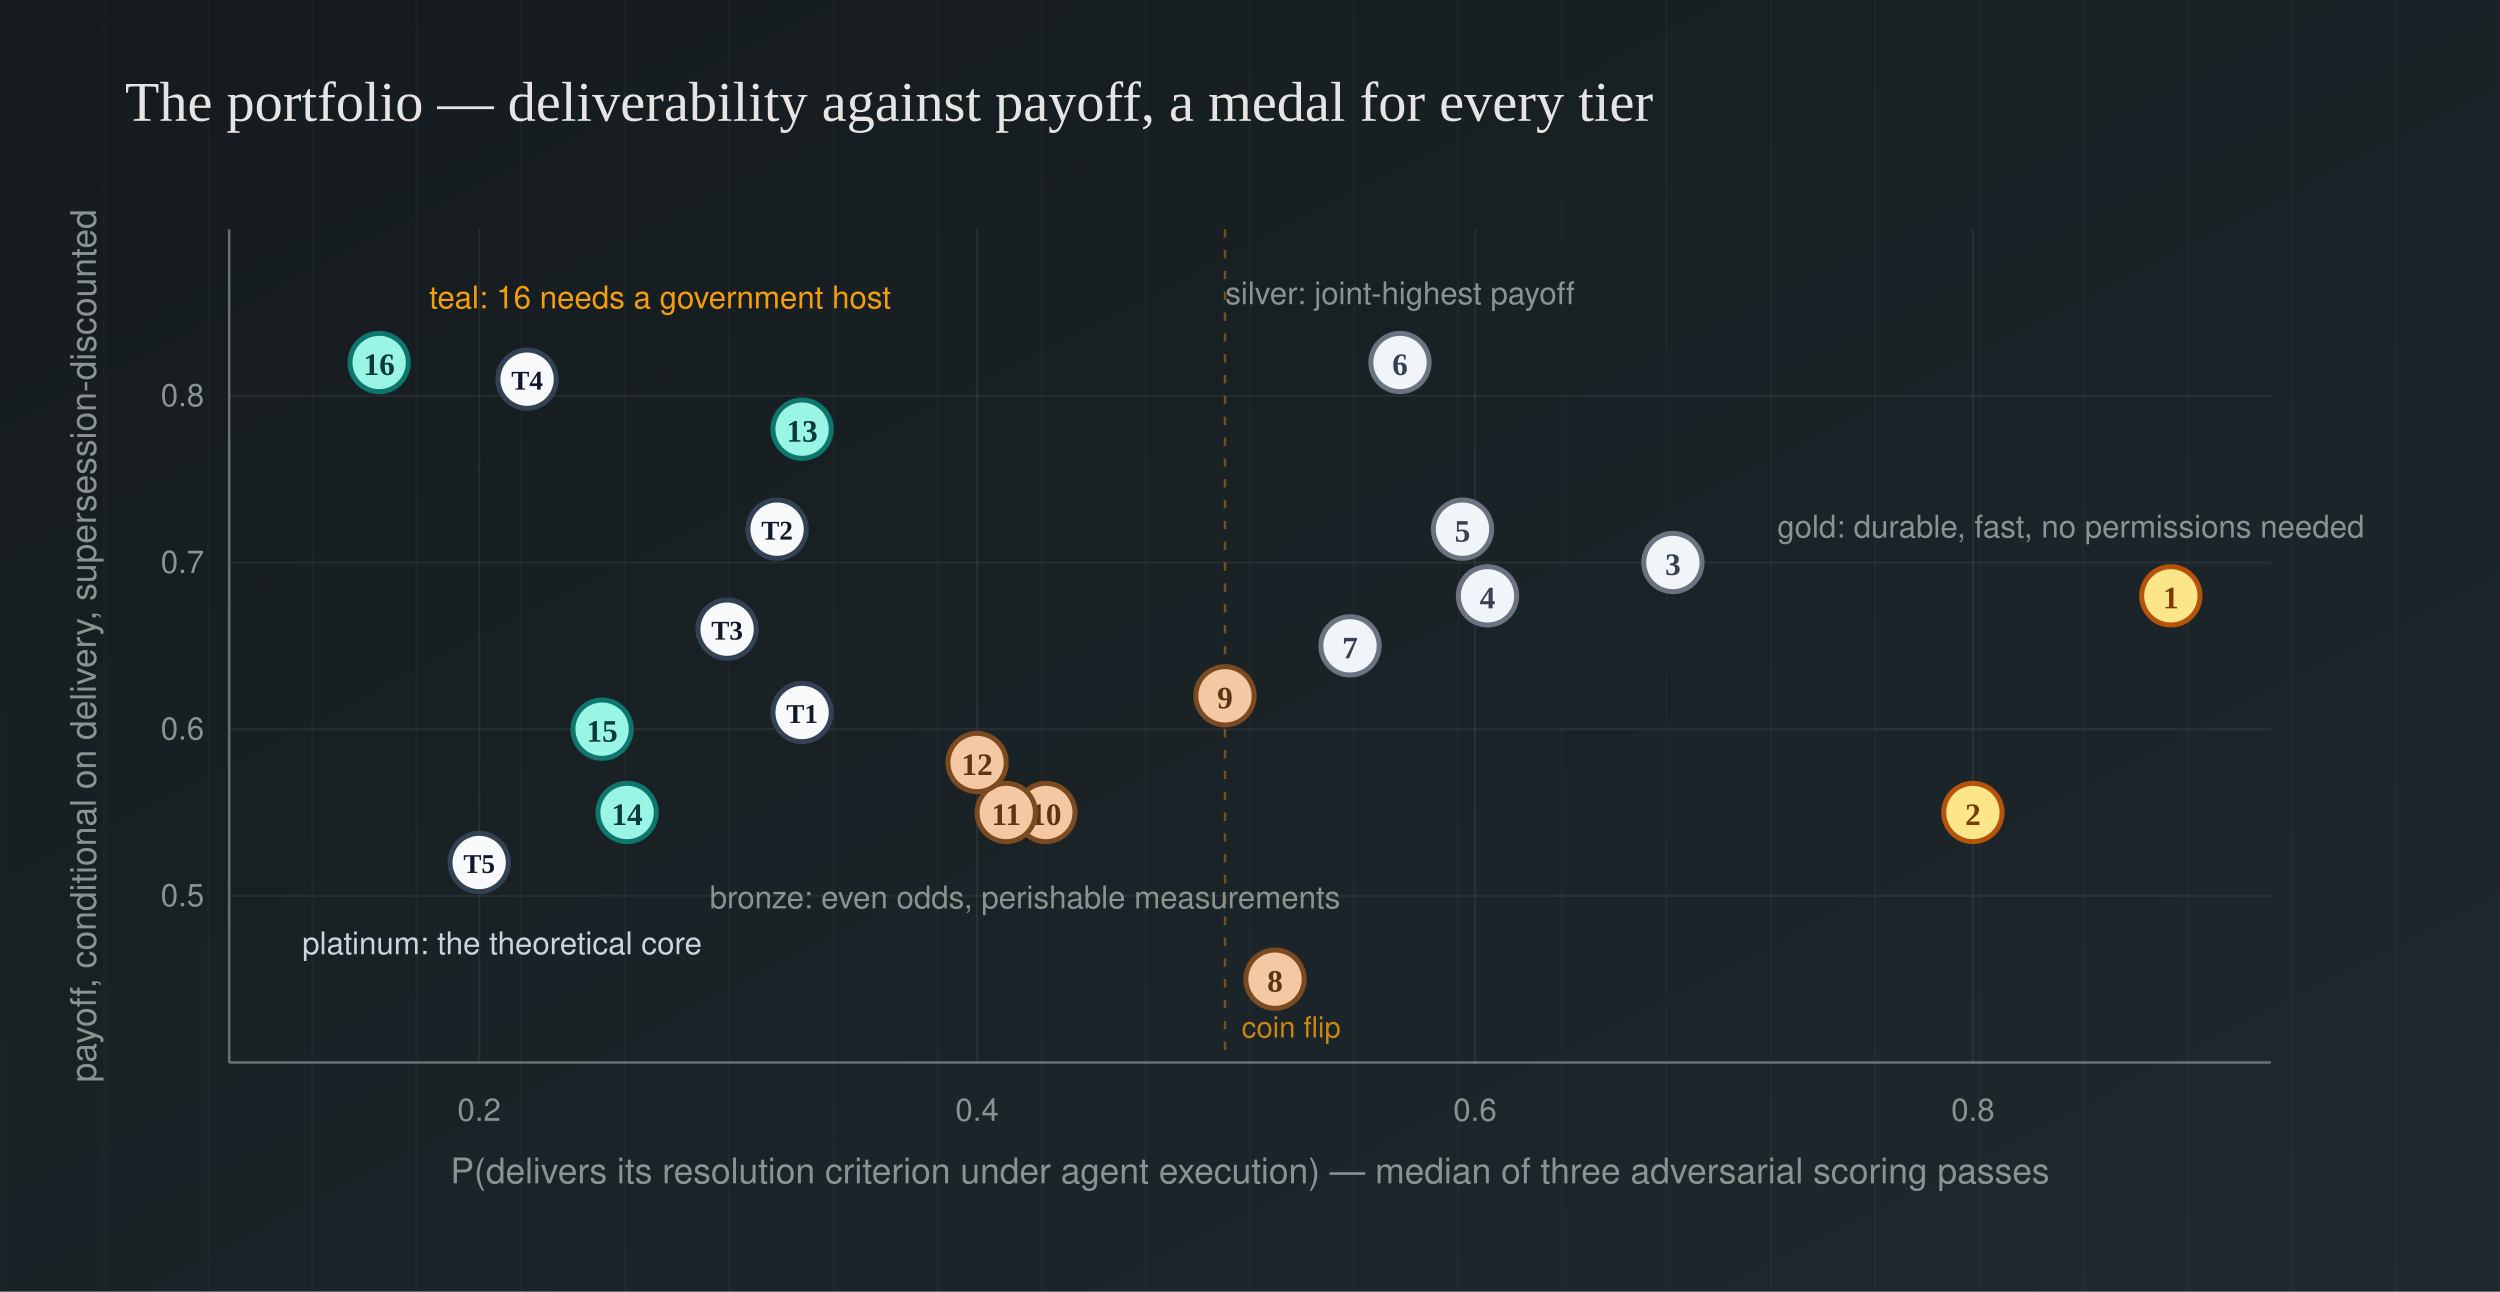
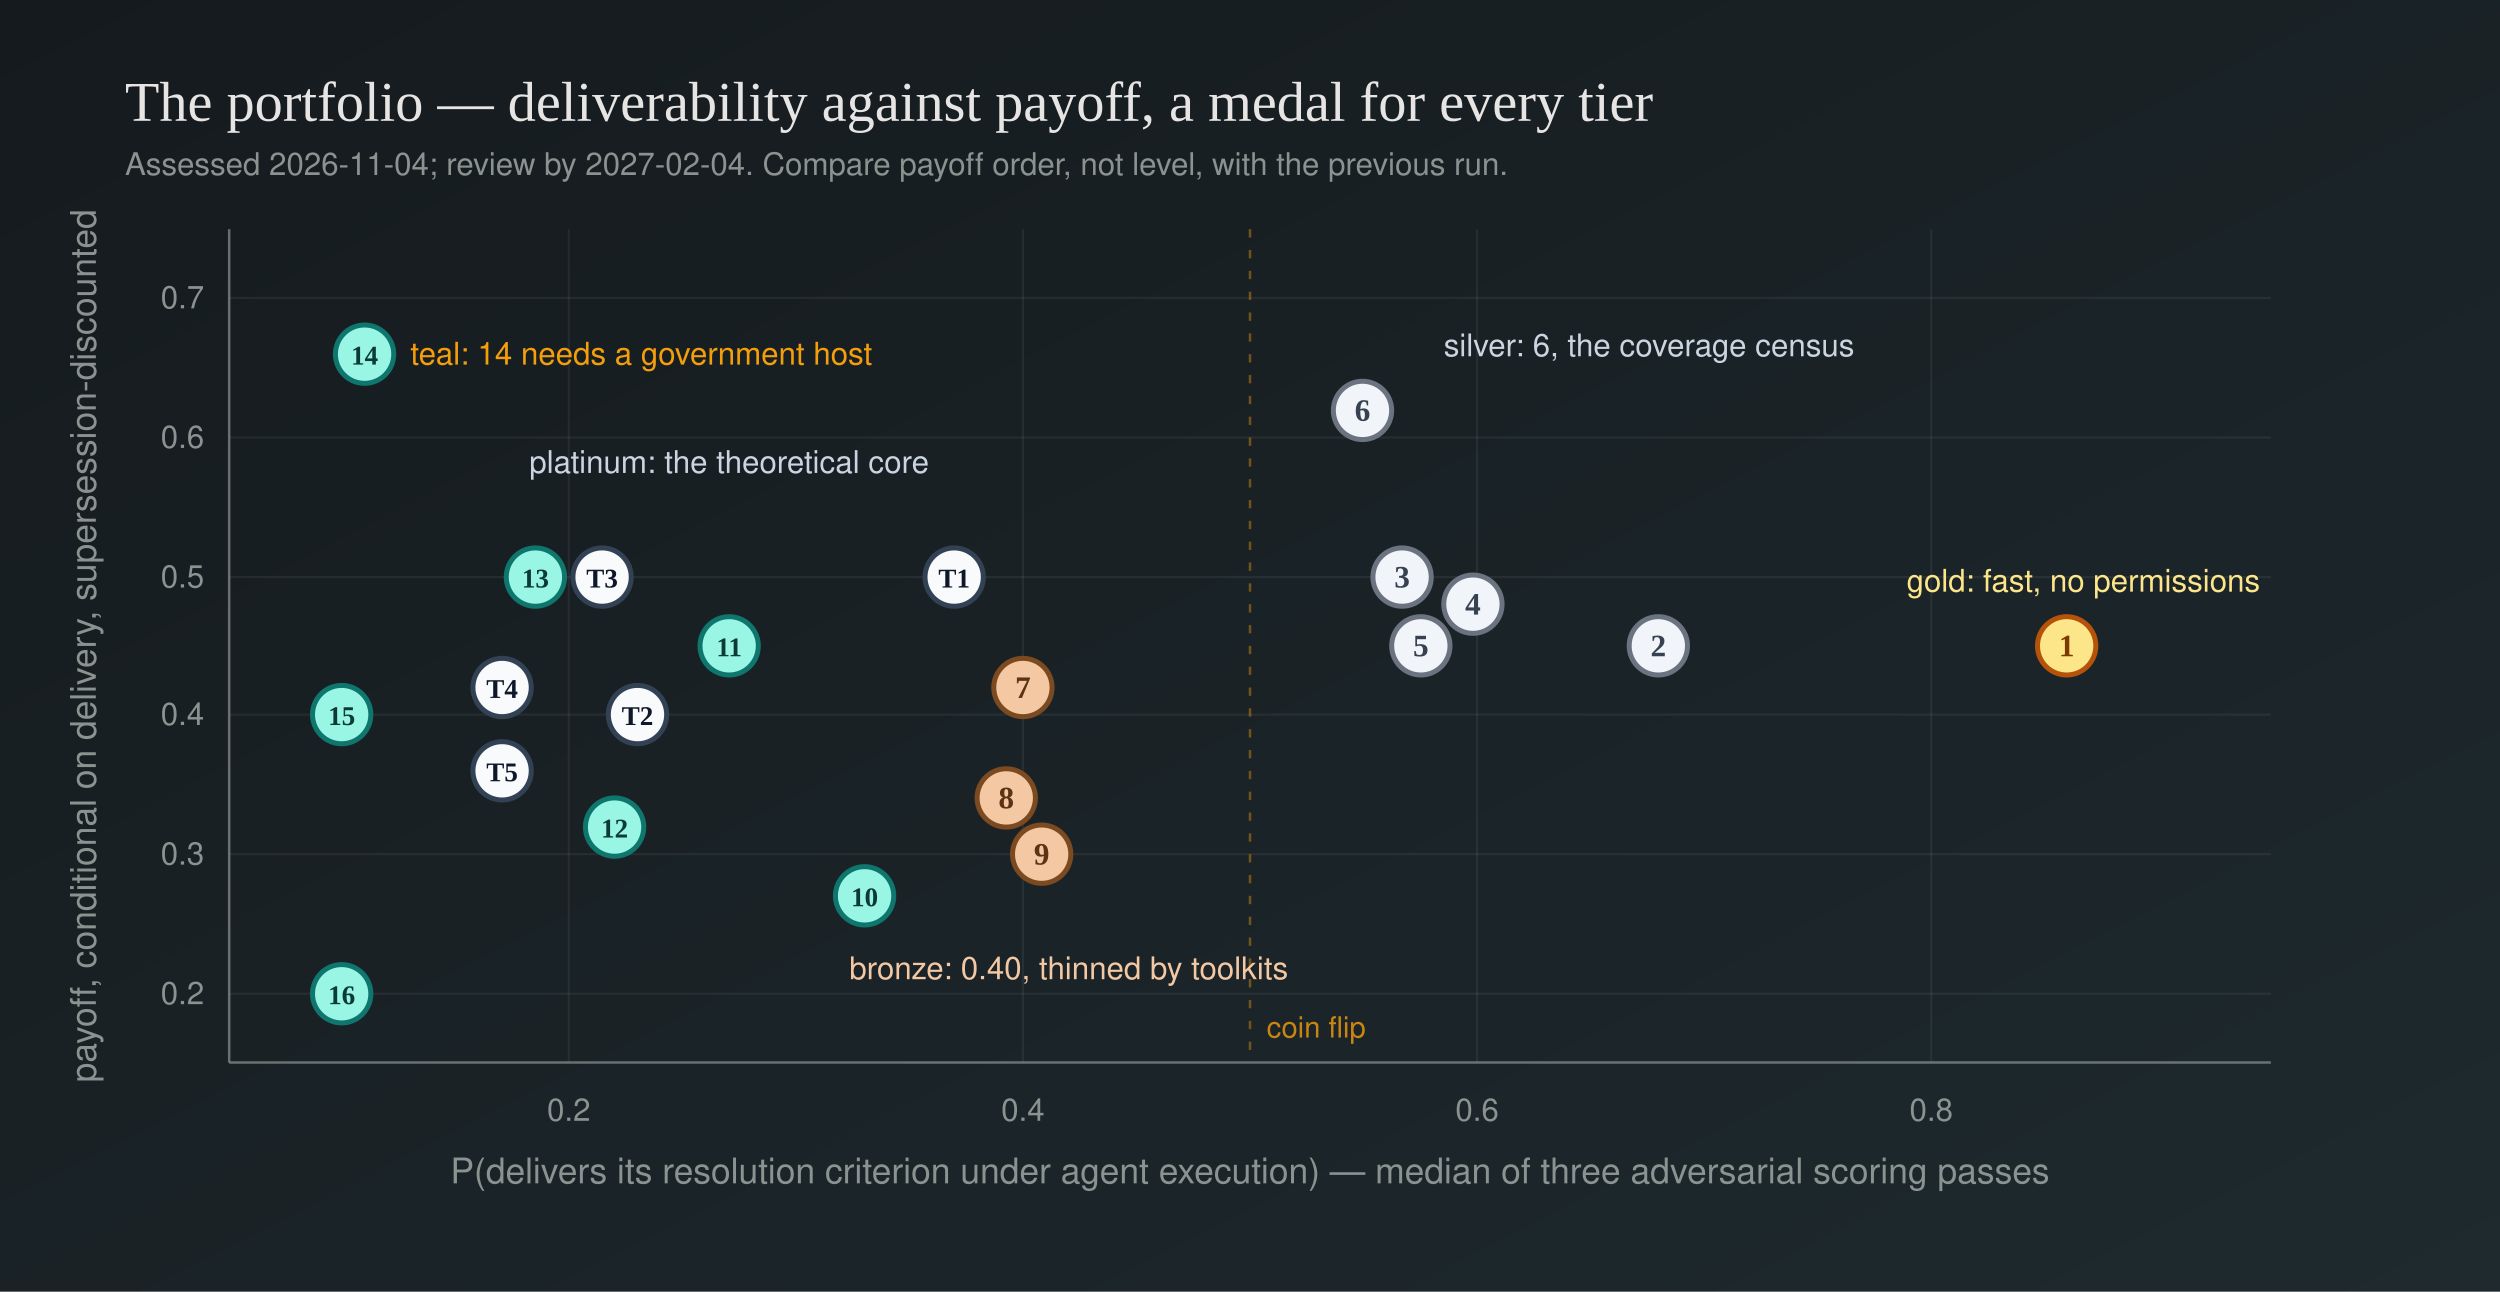
<svg xmlns="http://www.w3.org/2000/svg" viewBox="0 0 1200 620" width="1200" height="620" role="img" aria-labelledby="t3 d3">
  <defs>
    <linearGradient id="bg" x1="0" y1="0" x2="1" y2="1">
      <stop offset="0" stop-color="#151a1e" />
      <stop offset="1" stop-color="#1e2a2e" />
    </linearGradient>
  </defs>
  <rect width="1200" height="620" fill="url(#bg)" />
-   <line x1="0" y1="0" x2="0" y2="620" stroke="#e7e5e4" stroke-width="1" opacity="0.03" />
-   <line x1="50" y1="0" x2="50" y2="620" stroke="#e7e5e4" stroke-width="1" opacity="0.03" />
-   <line x1="100" y1="0" x2="100" y2="620" stroke="#e7e5e4" stroke-width="1" opacity="0.03" />
-   <line x1="150" y1="0" x2="150" y2="620" stroke="#e7e5e4" stroke-width="1" opacity="0.03" />
-   <line x1="200" y1="0" x2="200" y2="620" stroke="#e7e5e4" stroke-width="1" opacity="0.03" />
-   <line x1="250" y1="0" x2="250" y2="620" stroke="#e7e5e4" stroke-width="1" opacity="0.03" />
-   <line x1="300" y1="0" x2="300" y2="620" stroke="#e7e5e4" stroke-width="1" opacity="0.03" />
-   <line x1="350" y1="0" x2="350" y2="620" stroke="#e7e5e4" stroke-width="1" opacity="0.03" />
-   <line x1="400" y1="0" x2="400" y2="620" stroke="#e7e5e4" stroke-width="1" opacity="0.03" />
-   <line x1="450" y1="0" x2="450" y2="620" stroke="#e7e5e4" stroke-width="1" opacity="0.03" />
-   <line x1="500" y1="0" x2="500" y2="620" stroke="#e7e5e4" stroke-width="1" opacity="0.03" />
-   <line x1="550" y1="0" x2="550" y2="620" stroke="#e7e5e4" stroke-width="1" opacity="0.03" />
-   <line x1="600" y1="0" x2="600" y2="620" stroke="#e7e5e4" stroke-width="1" opacity="0.03" />
-   <line x1="650" y1="0" x2="650" y2="620" stroke="#e7e5e4" stroke-width="1" opacity="0.03" />
-   <line x1="700" y1="0" x2="700" y2="620" stroke="#e7e5e4" stroke-width="1" opacity="0.03" />
-   <line x1="750" y1="0" x2="750" y2="620" stroke="#e7e5e4" stroke-width="1" opacity="0.03" />
-   <line x1="800" y1="0" x2="800" y2="620" stroke="#e7e5e4" stroke-width="1" opacity="0.03" />
-   <line x1="850" y1="0" x2="850" y2="620" stroke="#e7e5e4" stroke-width="1" opacity="0.03" />
-   <line x1="900" y1="0" x2="900" y2="620" stroke="#e7e5e4" stroke-width="1" opacity="0.03" />
-   <line x1="950" y1="0" x2="950" y2="620" stroke="#e7e5e4" stroke-width="1" opacity="0.03" />
-   <line x1="1000" y1="0" x2="1000" y2="620" stroke="#e7e5e4" stroke-width="1" opacity="0.03" />
-   <line x1="1050" y1="0" x2="1050" y2="620" stroke="#e7e5e4" stroke-width="1" opacity="0.03" />
-   <line x1="1100" y1="0" x2="1100" y2="620" stroke="#e7e5e4" stroke-width="1" opacity="0.03" />
-   <line x1="1150" y1="0" x2="1150" y2="620" stroke="#e7e5e4" stroke-width="1" opacity="0.03" />
-   <line x1="1200" y1="0" x2="1200" y2="620" stroke="#e7e5e4" stroke-width="1" opacity="0.03" />
  <text x="60" y="58" font-family="Georgia, 'Times New Roman', serif" font-size="27" fill="#e7e5e4">The portfolio — deliverability against payoff, a medal for every tier</text>
-   <line x1="230" y1="110" x2="230" y2="510" stroke="#e7e5e4" stroke-width="1" opacity="0.07" />
-   <text x="230" y="538" font-family="system-ui, -apple-system, 'Segoe UI', Helvetica, Arial, sans-serif" font-size="15" fill="#8a938f" text-anchor="middle">0.2</text>
-   <line x1="469" y1="110" x2="469" y2="510" stroke="#e7e5e4" stroke-width="1" opacity="0.07" />
-   <text x="469" y="538" font-family="system-ui, -apple-system, 'Segoe UI', Helvetica, Arial, sans-serif" font-size="15" fill="#8a938f" text-anchor="middle">0.4</text>
-   <line x1="708" y1="110" x2="708" y2="510" stroke="#e7e5e4" stroke-width="1" opacity="0.07" />
-   <text x="708" y="538" font-family="system-ui, -apple-system, 'Segoe UI', Helvetica, Arial, sans-serif" font-size="15" fill="#8a938f" text-anchor="middle">0.6</text>
-   <line x1="947" y1="110" x2="947" y2="510" stroke="#e7e5e4" stroke-width="1" opacity="0.07" />
-   <text x="947" y="538" font-family="system-ui, -apple-system, 'Segoe UI', Helvetica, Arial, sans-serif" font-size="15" fill="#8a938f" text-anchor="middle">0.8</text>
-   <line x1="110" y1="430" x2="1090" y2="430" stroke="#e7e5e4" stroke-width="1" opacity="0.07" />
-   <text x="98" y="435" font-family="system-ui, -apple-system, 'Segoe UI', Helvetica, Arial, sans-serif" font-size="15" fill="#8a938f" text-anchor="end">0.5</text>
-   <line x1="110" y1="350" x2="1090" y2="350" stroke="#e7e5e4" stroke-width="1" opacity="0.07" />
-   <text x="98" y="355" font-family="system-ui, -apple-system, 'Segoe UI', Helvetica, Arial, sans-serif" font-size="15" fill="#8a938f" text-anchor="end">0.6</text>
-   <line x1="110" y1="270" x2="1090" y2="270" stroke="#e7e5e4" stroke-width="1" opacity="0.07" />
-   <text x="98" y="275" font-family="system-ui, -apple-system, 'Segoe UI', Helvetica, Arial, sans-serif" font-size="15" fill="#8a938f" text-anchor="end">0.7</text>
-   <line x1="110" y1="190" x2="1090" y2="190" stroke="#e7e5e4" stroke-width="1" opacity="0.07" />
-   <text x="98" y="195" font-family="system-ui, -apple-system, 'Segoe UI', Helvetica, Arial, sans-serif" font-size="15" fill="#8a938f" text-anchor="end">0.8</text>
+   <text x="60" y="84" font-family="system-ui, -apple-system, 'Segoe UI', Helvetica, Arial, sans-serif" font-size="15" fill="#8a938f">Assessed 2026-11-04; review by 2027-02-04. Compare payoff order, not level, with the previous run.</text>
+   <line x1="273" y1="110" x2="273" y2="510" stroke="#e7e5e4" stroke-width="1" opacity="0.07" />
+   <text x="273" y="538" font-family="system-ui, -apple-system, 'Segoe UI', Helvetica, Arial, sans-serif" font-size="15" fill="#8a938f" text-anchor="middle">0.2</text>
+   <line x1="491" y1="110" x2="491" y2="510" stroke="#e7e5e4" stroke-width="1" opacity="0.07" />
+   <text x="491" y="538" font-family="system-ui, -apple-system, 'Segoe UI', Helvetica, Arial, sans-serif" font-size="15" fill="#8a938f" text-anchor="middle">0.4</text>
+   <line x1="709" y1="110" x2="709" y2="510" stroke="#e7e5e4" stroke-width="1" opacity="0.07" />
+   <text x="709" y="538" font-family="system-ui, -apple-system, 'Segoe UI', Helvetica, Arial, sans-serif" font-size="15" fill="#8a938f" text-anchor="middle">0.6</text>
+   <line x1="927" y1="110" x2="927" y2="510" stroke="#e7e5e4" stroke-width="1" opacity="0.07" />
+   <text x="927" y="538" font-family="system-ui, -apple-system, 'Segoe UI', Helvetica, Arial, sans-serif" font-size="15" fill="#8a938f" text-anchor="middle">0.8</text>
+   <line x1="110" y1="477" x2="1090" y2="477" stroke="#e7e5e4" stroke-width="1" opacity="0.07" />
+   <text x="98" y="482" font-family="system-ui, -apple-system, 'Segoe UI', Helvetica, Arial, sans-serif" font-size="15" fill="#8a938f" text-anchor="end">0.2</text>
+   <line x1="110" y1="410" x2="1090" y2="410" stroke="#e7e5e4" stroke-width="1" opacity="0.07" />
+   <text x="98" y="415" font-family="system-ui, -apple-system, 'Segoe UI', Helvetica, Arial, sans-serif" font-size="15" fill="#8a938f" text-anchor="end">0.3</text>
+   <line x1="110" y1="343" x2="1090" y2="343" stroke="#e7e5e4" stroke-width="1" opacity="0.07" />
+   <text x="98" y="348" font-family="system-ui, -apple-system, 'Segoe UI', Helvetica, Arial, sans-serif" font-size="15" fill="#8a938f" text-anchor="end">0.4</text>
+   <line x1="110" y1="277" x2="1090" y2="277" stroke="#e7e5e4" stroke-width="1" opacity="0.07" />
+   <text x="98" y="282" font-family="system-ui, -apple-system, 'Segoe UI', Helvetica, Arial, sans-serif" font-size="15" fill="#8a938f" text-anchor="end">0.5</text>
+   <line x1="110" y1="210" x2="1090" y2="210" stroke="#e7e5e4" stroke-width="1" opacity="0.07" />
+   <text x="98" y="215" font-family="system-ui, -apple-system, 'Segoe UI', Helvetica, Arial, sans-serif" font-size="15" fill="#8a938f" text-anchor="end">0.6</text>
+   <line x1="110" y1="143" x2="1090" y2="143" stroke="#e7e5e4" stroke-width="1" opacity="0.07" />
+   <text x="98" y="148" font-family="system-ui, -apple-system, 'Segoe UI', Helvetica, Arial, sans-serif" font-size="15" fill="#8a938f" text-anchor="end">0.7</text>
  <line x1="110" y1="510" x2="1090" y2="510" stroke="#8a938f" stroke-width="1.2" opacity="0.7" />
  <line x1="110" y1="110" x2="110" y2="510" stroke="#8a938f" stroke-width="1.2" opacity="0.7" />
-   <line x1="588" y1="110" x2="588" y2="510" stroke="#f59e0b" stroke-width="1.2" stroke-dasharray="4 6" opacity="0.4" />
-   <text x="596" y="498" font-family="system-ui, -apple-system, 'Segoe UI', Helvetica, Arial, sans-serif" font-size="14" fill="#f59e0b" opacity="0.8">coin flip</text>
+   <line x1="600" y1="110" x2="600" y2="510" stroke="#f59e0b" stroke-width="1.2" stroke-dasharray="4 6" opacity="0.4" />
+   <text x="608" y="498" font-family="system-ui, -apple-system, 'Segoe UI', Helvetica, Arial, sans-serif" font-size="14" fill="#f59e0b" opacity="0.8">coin flip</text>
  <text x="600" y="568" font-family="system-ui, -apple-system, 'Segoe UI', Helvetica, Arial, sans-serif" font-size="17" fill="#8a938f" text-anchor="middle">P(delivers its resolution criterion under agent execution) — median of three adversarial scoring passes</text>
  <text x="46" y="310" font-family="system-ui, -apple-system, 'Segoe UI', Helvetica, Arial, sans-serif" font-size="17" fill="#8a938f" text-anchor="middle" transform="rotate(-90 46 310)">payoff, conditional on delivery, supersession-discounted</text>
-   <circle cx="1042" cy="286" r="14" fill="#fde68a" />
-   <circle cx="1042" cy="286" r="14" fill="none" stroke="#b45309" stroke-width="2.4" />
-   <text x="1042" y="292" font-family="Georgia, 'Times New Roman', serif" font-size="15" font-weight="bold" fill="#7c3a00" text-anchor="middle">1</text>
-   <circle cx="947" cy="390" r="14" fill="#fde68a" />
-   <circle cx="947" cy="390" r="14" fill="none" stroke="#b45309" stroke-width="2.4" />
-   <text x="947" y="396" font-family="Georgia, 'Times New Roman', serif" font-size="15" font-weight="bold" fill="#7c3a00" text-anchor="middle">2</text>
-   <circle cx="803" cy="270" r="14" fill="#f1f5f9" />
-   <circle cx="803" cy="270" r="14" fill="none" stroke="#6b7280" stroke-width="2.4" />
-   <text x="803" y="276" font-family="Georgia, 'Times New Roman', serif" font-size="15" font-weight="bold" fill="#374151" text-anchor="middle">3</text>
-   <circle cx="714" cy="286" r="14" fill="#f1f5f9" />
-   <circle cx="714" cy="286" r="14" fill="none" stroke="#6b7280" stroke-width="2.4" />
-   <text x="714" y="292" font-family="Georgia, 'Times New Roman', serif" font-size="15" font-weight="bold" fill="#374151" text-anchor="middle">4</text>
-   <circle cx="702" cy="254" r="14" fill="#f1f5f9" />
-   <circle cx="702" cy="254" r="14" fill="none" stroke="#6b7280" stroke-width="2.4" />
-   <text x="702" y="260" font-family="Georgia, 'Times New Roman', serif" font-size="15" font-weight="bold" fill="#374151" text-anchor="middle">5</text>
-   <circle cx="672" cy="174" r="14" fill="#f1f5f9" />
-   <circle cx="672" cy="174" r="14" fill="none" stroke="#6b7280" stroke-width="2.4" />
-   <text x="672" y="180" font-family="Georgia, 'Times New Roman', serif" font-size="15" font-weight="bold" fill="#374151" text-anchor="middle">6</text>
-   <circle cx="648" cy="310" r="14" fill="#f1f5f9" />
-   <circle cx="648" cy="310" r="14" fill="none" stroke="#6b7280" stroke-width="2.4" />
-   <text x="648" y="316" font-family="Georgia, 'Times New Roman', serif" font-size="15" font-weight="bold" fill="#374151" text-anchor="middle">7</text>
-   <circle cx="612" cy="470" r="14" fill="#f3c8a2" />
-   <circle cx="612" cy="470" r="14" fill="none" stroke="#7c4a21" stroke-width="2.4" />
-   <text x="612" y="476" font-family="Georgia, 'Times New Roman', serif" font-size="15" font-weight="bold" fill="#5b3416" text-anchor="middle">8</text>
-   <circle cx="588" cy="334" r="14" fill="#f3c8a2" />
-   <circle cx="588" cy="334" r="14" fill="none" stroke="#7c4a21" stroke-width="2.4" />
-   <text x="588" y="340" font-family="Georgia, 'Times New Roman', serif" font-size="15" font-weight="bold" fill="#5b3416" text-anchor="middle">9</text>
-   <circle cx="502" cy="390" r="14" fill="#f3c8a2" />
-   <circle cx="502" cy="390" r="14" fill="none" stroke="#7c4a21" stroke-width="2.4" />
-   <text x="502" y="396" font-family="Georgia, 'Times New Roman', serif" font-size="15" font-weight="bold" fill="#5b3416" text-anchor="middle">10</text>
-   <circle cx="483" cy="390" r="14" fill="#f3c8a2" />
-   <circle cx="483" cy="390" r="14" fill="none" stroke="#7c4a21" stroke-width="2.4" />
-   <text x="483" y="396" font-family="Georgia, 'Times New Roman', serif" font-size="15" font-weight="bold" fill="#5b3416" text-anchor="middle">11</text>
-   <circle cx="469" cy="366" r="14" fill="#f3c8a2" />
-   <circle cx="469" cy="366" r="14" fill="none" stroke="#7c4a21" stroke-width="2.4" />
-   <text x="469" y="372" font-family="Georgia, 'Times New Roman', serif" font-size="15" font-weight="bold" fill="#5b3416" text-anchor="middle">12</text>
-   <circle cx="385" cy="206" r="14" fill="#99f6e4" />
-   <circle cx="385" cy="206" r="14" fill="none" stroke="#0f766e" stroke-width="2.4" />
-   <text x="385" y="212" font-family="Georgia, 'Times New Roman', serif" font-size="15" font-weight="bold" fill="#0b3a37" text-anchor="middle">13</text>
-   <circle cx="301" cy="390" r="14" fill="#99f6e4" />
-   <circle cx="301" cy="390" r="14" fill="none" stroke="#0f766e" stroke-width="2.4" />
-   <text x="301" y="396" font-family="Georgia, 'Times New Roman', serif" font-size="15" font-weight="bold" fill="#0b3a37" text-anchor="middle">14</text>
-   <circle cx="289" cy="350" r="14" fill="#99f6e4" />
-   <circle cx="289" cy="350" r="14" fill="none" stroke="#0f766e" stroke-width="2.4" />
-   <text x="289" y="356" font-family="Georgia, 'Times New Roman', serif" font-size="15" font-weight="bold" fill="#0b3a37" text-anchor="middle">15</text>
-   <circle cx="182" cy="174" r="14" fill="#99f6e4" />
-   <circle cx="182" cy="174" r="14" fill="none" stroke="#0f766e" stroke-width="2.4" />
-   <text x="182" y="180" font-family="Georgia, 'Times New Roman', serif" font-size="15" font-weight="bold" fill="#0b3a37" text-anchor="middle">16</text>
-   <text x="994" y="258" font-family="system-ui, -apple-system, 'Segoe UI', Helvetica, Arial, sans-serif" font-size="15" fill="#8a938f" text-anchor="middle">gold: durable, fast, no permissions needed</text>
-   <text x="672" y="146" font-family="system-ui, -apple-system, 'Segoe UI', Helvetica, Arial, sans-serif" font-size="15" fill="#8a938f" text-anchor="middle">silver: joint-highest payoff</text>
-   <text x="492" y="436" font-family="system-ui, -apple-system, 'Segoe UI', Helvetica, Arial, sans-serif" font-size="15" fill="#8a938f" text-anchor="middle">bronze: even odds, perishable measurements</text>
-   <text x="206" y="148" font-family="system-ui, -apple-system, 'Segoe UI', Helvetica, Arial, sans-serif" font-size="15" fill="#f59e0b">teal: 16 needs a government host</text>
-   <circle cx="385" cy="342" r="14" fill="#f8fafc" />
-   <circle cx="385" cy="342" r="14" fill="none" stroke="#334155" stroke-width="2.4" />
-   <text x="385" y="347" font-family="Georgia, 'Times New Roman', serif" font-size="13" font-weight="bold" fill="#0f172a" text-anchor="middle">T1</text>
-   <circle cx="373" cy="254" r="14" fill="#f8fafc" />
-   <circle cx="373" cy="254" r="14" fill="none" stroke="#334155" stroke-width="2.4" />
-   <text x="373" y="259" font-family="Georgia, 'Times New Roman', serif" font-size="13" font-weight="bold" fill="#0f172a" text-anchor="middle">T2</text>
-   <circle cx="349" cy="302" r="14" fill="#f8fafc" />
-   <circle cx="349" cy="302" r="14" fill="none" stroke="#334155" stroke-width="2.4" />
-   <text x="349" y="307" font-family="Georgia, 'Times New Roman', serif" font-size="13" font-weight="bold" fill="#0f172a" text-anchor="middle">T3</text>
-   <circle cx="253" cy="182" r="14" fill="#f8fafc" />
-   <circle cx="253" cy="182" r="14" fill="none" stroke="#334155" stroke-width="2.4" />
-   <text x="253" y="187" font-family="Georgia, 'Times New Roman', serif" font-size="13" font-weight="bold" fill="#0f172a" text-anchor="middle">T4</text>
-   <circle cx="230" cy="414" r="14" fill="#f8fafc" />
-   <circle cx="230" cy="414" r="14" fill="none" stroke="#334155" stroke-width="2.4" />
-   <text x="230" y="419" font-family="Georgia, 'Times New Roman', serif" font-size="13" font-weight="bold" fill="#0f172a" text-anchor="middle">T5</text>
-   <text x="241" y="458" font-family="system-ui, -apple-system, 'Segoe UI', Helvetica, Arial, sans-serif" font-size="15" fill="#cbd5e1" text-anchor="middle">platinum: the theoretical core</text>
+   <circle cx="992" cy="310" r="14" fill="#fde68a" />
+   <circle cx="992" cy="310" r="14" fill="none" stroke="#b45309" stroke-width="2.4" />
+   <text x="992" y="315" font-family="Georgia, 'Times New Roman', serif" font-size="15" font-weight="bold" fill="#7c3a00" text-anchor="middle">1</text>
+   <circle cx="796" cy="310" r="14" fill="#f1f5f9" />
+   <circle cx="796" cy="310" r="14" fill="none" stroke="#6b7280" stroke-width="2.4" />
+   <text x="796" y="315" font-family="Georgia, 'Times New Roman', serif" font-size="15" font-weight="bold" fill="#374151" text-anchor="middle">2</text>
+   <circle cx="673" cy="277" r="14" fill="#f1f5f9" />
+   <circle cx="673" cy="277" r="14" fill="none" stroke="#6b7280" stroke-width="2.4" />
+   <text x="673" y="282" font-family="Georgia, 'Times New Roman', serif" font-size="15" font-weight="bold" fill="#374151" text-anchor="middle">3</text>
+   <circle cx="707" cy="290" r="14" fill="#f1f5f9" />
+   <circle cx="707" cy="290" r="14" fill="none" stroke="#6b7280" stroke-width="2.4" />
+   <text x="707" y="295" font-family="Georgia, 'Times New Roman', serif" font-size="15" font-weight="bold" fill="#374151" text-anchor="middle">4</text>
+   <circle cx="682" cy="310" r="14" fill="#f1f5f9" />
+   <circle cx="682" cy="310" r="14" fill="none" stroke="#6b7280" stroke-width="2.4" />
+   <text x="682" y="315" font-family="Georgia, 'Times New Roman', serif" font-size="15" font-weight="bold" fill="#374151" text-anchor="middle">5</text>
+   <circle cx="654" cy="197" r="14" fill="#f1f5f9" />
+   <circle cx="654" cy="197" r="14" fill="none" stroke="#6b7280" stroke-width="2.4" />
+   <text x="654" y="202" font-family="Georgia, 'Times New Roman', serif" font-size="15" font-weight="bold" fill="#374151" text-anchor="middle">6</text>
+   <circle cx="491" cy="330" r="14" fill="#f3c8a2" />
+   <circle cx="491" cy="330" r="14" fill="none" stroke="#7c4a21" stroke-width="2.4" />
+   <text x="491" y="335" font-family="Georgia, 'Times New Roman', serif" font-size="15" font-weight="bold" fill="#5b3416" text-anchor="middle">7</text>
+   <circle cx="483" cy="383" r="14" fill="#f3c8a2" />
+   <circle cx="483" cy="383" r="14" fill="none" stroke="#7c4a21" stroke-width="2.4" />
+   <text x="483" y="388" font-family="Georgia, 'Times New Roman', serif" font-size="15" font-weight="bold" fill="#5b3416" text-anchor="middle">8</text>
+   <circle cx="500" cy="410" r="14" fill="#f3c8a2" />
+   <circle cx="500" cy="410" r="14" fill="none" stroke="#7c4a21" stroke-width="2.4" />
+   <text x="500" y="415" font-family="Georgia, 'Times New Roman', serif" font-size="15" font-weight="bold" fill="#5b3416" text-anchor="middle">9</text>
+   <circle cx="415" cy="430" r="14" fill="#99f6e4" />
+   <circle cx="415" cy="430" r="14" fill="none" stroke="#0f766e" stroke-width="2.4" />
+   <text x="415" y="435" font-family="Georgia, 'Times New Roman', serif" font-size="13" font-weight="bold" fill="#0b3a37" text-anchor="middle">10</text>
+   <circle cx="350" cy="310" r="14" fill="#99f6e4" />
+   <circle cx="350" cy="310" r="14" fill="none" stroke="#0f766e" stroke-width="2.4" />
+   <text x="350" y="315" font-family="Georgia, 'Times New Roman', serif" font-size="13" font-weight="bold" fill="#0b3a37" text-anchor="middle">11</text>
+   <circle cx="295" cy="397" r="14" fill="#99f6e4" />
+   <circle cx="295" cy="397" r="14" fill="none" stroke="#0f766e" stroke-width="2.4" />
+   <text x="295" y="402" font-family="Georgia, 'Times New Roman', serif" font-size="13" font-weight="bold" fill="#0b3a37" text-anchor="middle">12</text>
+   <circle cx="257" cy="277" r="14" fill="#99f6e4" />
+   <circle cx="257" cy="277" r="14" fill="none" stroke="#0f766e" stroke-width="2.4" />
+   <text x="257" y="282" font-family="Georgia, 'Times New Roman', serif" font-size="13" font-weight="bold" fill="#0b3a37" text-anchor="middle">13</text>
+   <circle cx="175" cy="170" r="14" fill="#99f6e4" />
+   <circle cx="175" cy="170" r="14" fill="none" stroke="#0f766e" stroke-width="2.4" />
+   <text x="175" y="175" font-family="Georgia, 'Times New Roman', serif" font-size="13" font-weight="bold" fill="#0b3a37" text-anchor="middle">14</text>
+   <circle cx="164" cy="343" r="14" fill="#99f6e4" />
+   <circle cx="164" cy="343" r="14" fill="none" stroke="#0f766e" stroke-width="2.4" />
+   <text x="164" y="348" font-family="Georgia, 'Times New Roman', serif" font-size="13" font-weight="bold" fill="#0b3a37" text-anchor="middle">15</text>
+   <circle cx="164" cy="477" r="14" fill="#99f6e4" />
+   <circle cx="164" cy="477" r="14" fill="none" stroke="#0f766e" stroke-width="2.4" />
+   <text x="164" y="482" font-family="Georgia, 'Times New Roman', serif" font-size="13" font-weight="bold" fill="#0b3a37" text-anchor="middle">16</text>
+   <circle cx="458" cy="277" r="14" fill="#f8fafc" />
+   <circle cx="458" cy="277" r="14" fill="none" stroke="#334155" stroke-width="2.4" />
+   <text x="458" y="282" font-family="Georgia, 'Times New Roman', serif" font-size="13" font-weight="bold" fill="#0f172a" text-anchor="middle">T1</text>
+   <circle cx="306" cy="343" r="14" fill="#f8fafc" />
+   <circle cx="306" cy="343" r="14" fill="none" stroke="#334155" stroke-width="2.4" />
+   <text x="306" y="348" font-family="Georgia, 'Times New Roman', serif" font-size="13" font-weight="bold" fill="#0f172a" text-anchor="middle">T2</text>
+   <circle cx="289" cy="277" r="14" fill="#f8fafc" />
+   <circle cx="289" cy="277" r="14" fill="none" stroke="#334155" stroke-width="2.4" />
+   <text x="289" y="282" font-family="Georgia, 'Times New Roman', serif" font-size="13" font-weight="bold" fill="#0f172a" text-anchor="middle">T3</text>
+   <circle cx="241" cy="330" r="14" fill="#f8fafc" />
+   <circle cx="241" cy="330" r="14" fill="none" stroke="#334155" stroke-width="2.4" />
+   <text x="241" y="335" font-family="Georgia, 'Times New Roman', serif" font-size="13" font-weight="bold" fill="#0f172a" text-anchor="middle">T4</text>
+   <circle cx="241" cy="370" r="14" fill="#f8fafc" />
+   <circle cx="241" cy="370" r="14" fill="none" stroke="#334155" stroke-width="2.4" />
+   <text x="241" y="375" font-family="Georgia, 'Times New Roman', serif" font-size="13" font-weight="bold" fill="#0f172a" text-anchor="middle">T5</text>
+   <text x="1000" y="284" font-family="system-ui, -apple-system, 'Segoe UI', Helvetica, Arial, sans-serif" font-size="15" fill="#fde68a" text-anchor="middle">gold: fast, no permissions</text>
+   <text x="693" y="171" font-family="system-ui, -apple-system, 'Segoe UI', Helvetica, Arial, sans-serif" font-size="15" fill="#cbd5e1" text-anchor="start">silver: 6, the coverage census</text>
+   <text x="513" y="470" font-family="system-ui, -apple-system, 'Segoe UI', Helvetica, Arial, sans-serif" font-size="15" fill="#f3c8a2" text-anchor="middle">bronze: 0.40, thinned by toolkits</text>
+   <text x="197" y="175" font-family="system-ui, -apple-system, 'Segoe UI', Helvetica, Arial, sans-serif" font-size="15" fill="#f59e0b" text-anchor="start">teal: 14 needs a government host</text>
+   <text x="350" y="227" font-family="system-ui, -apple-system, 'Segoe UI', Helvetica, Arial, sans-serif" font-size="15" fill="#cbd5e1" text-anchor="middle">platinum: the theoretical core</text>
</svg>
